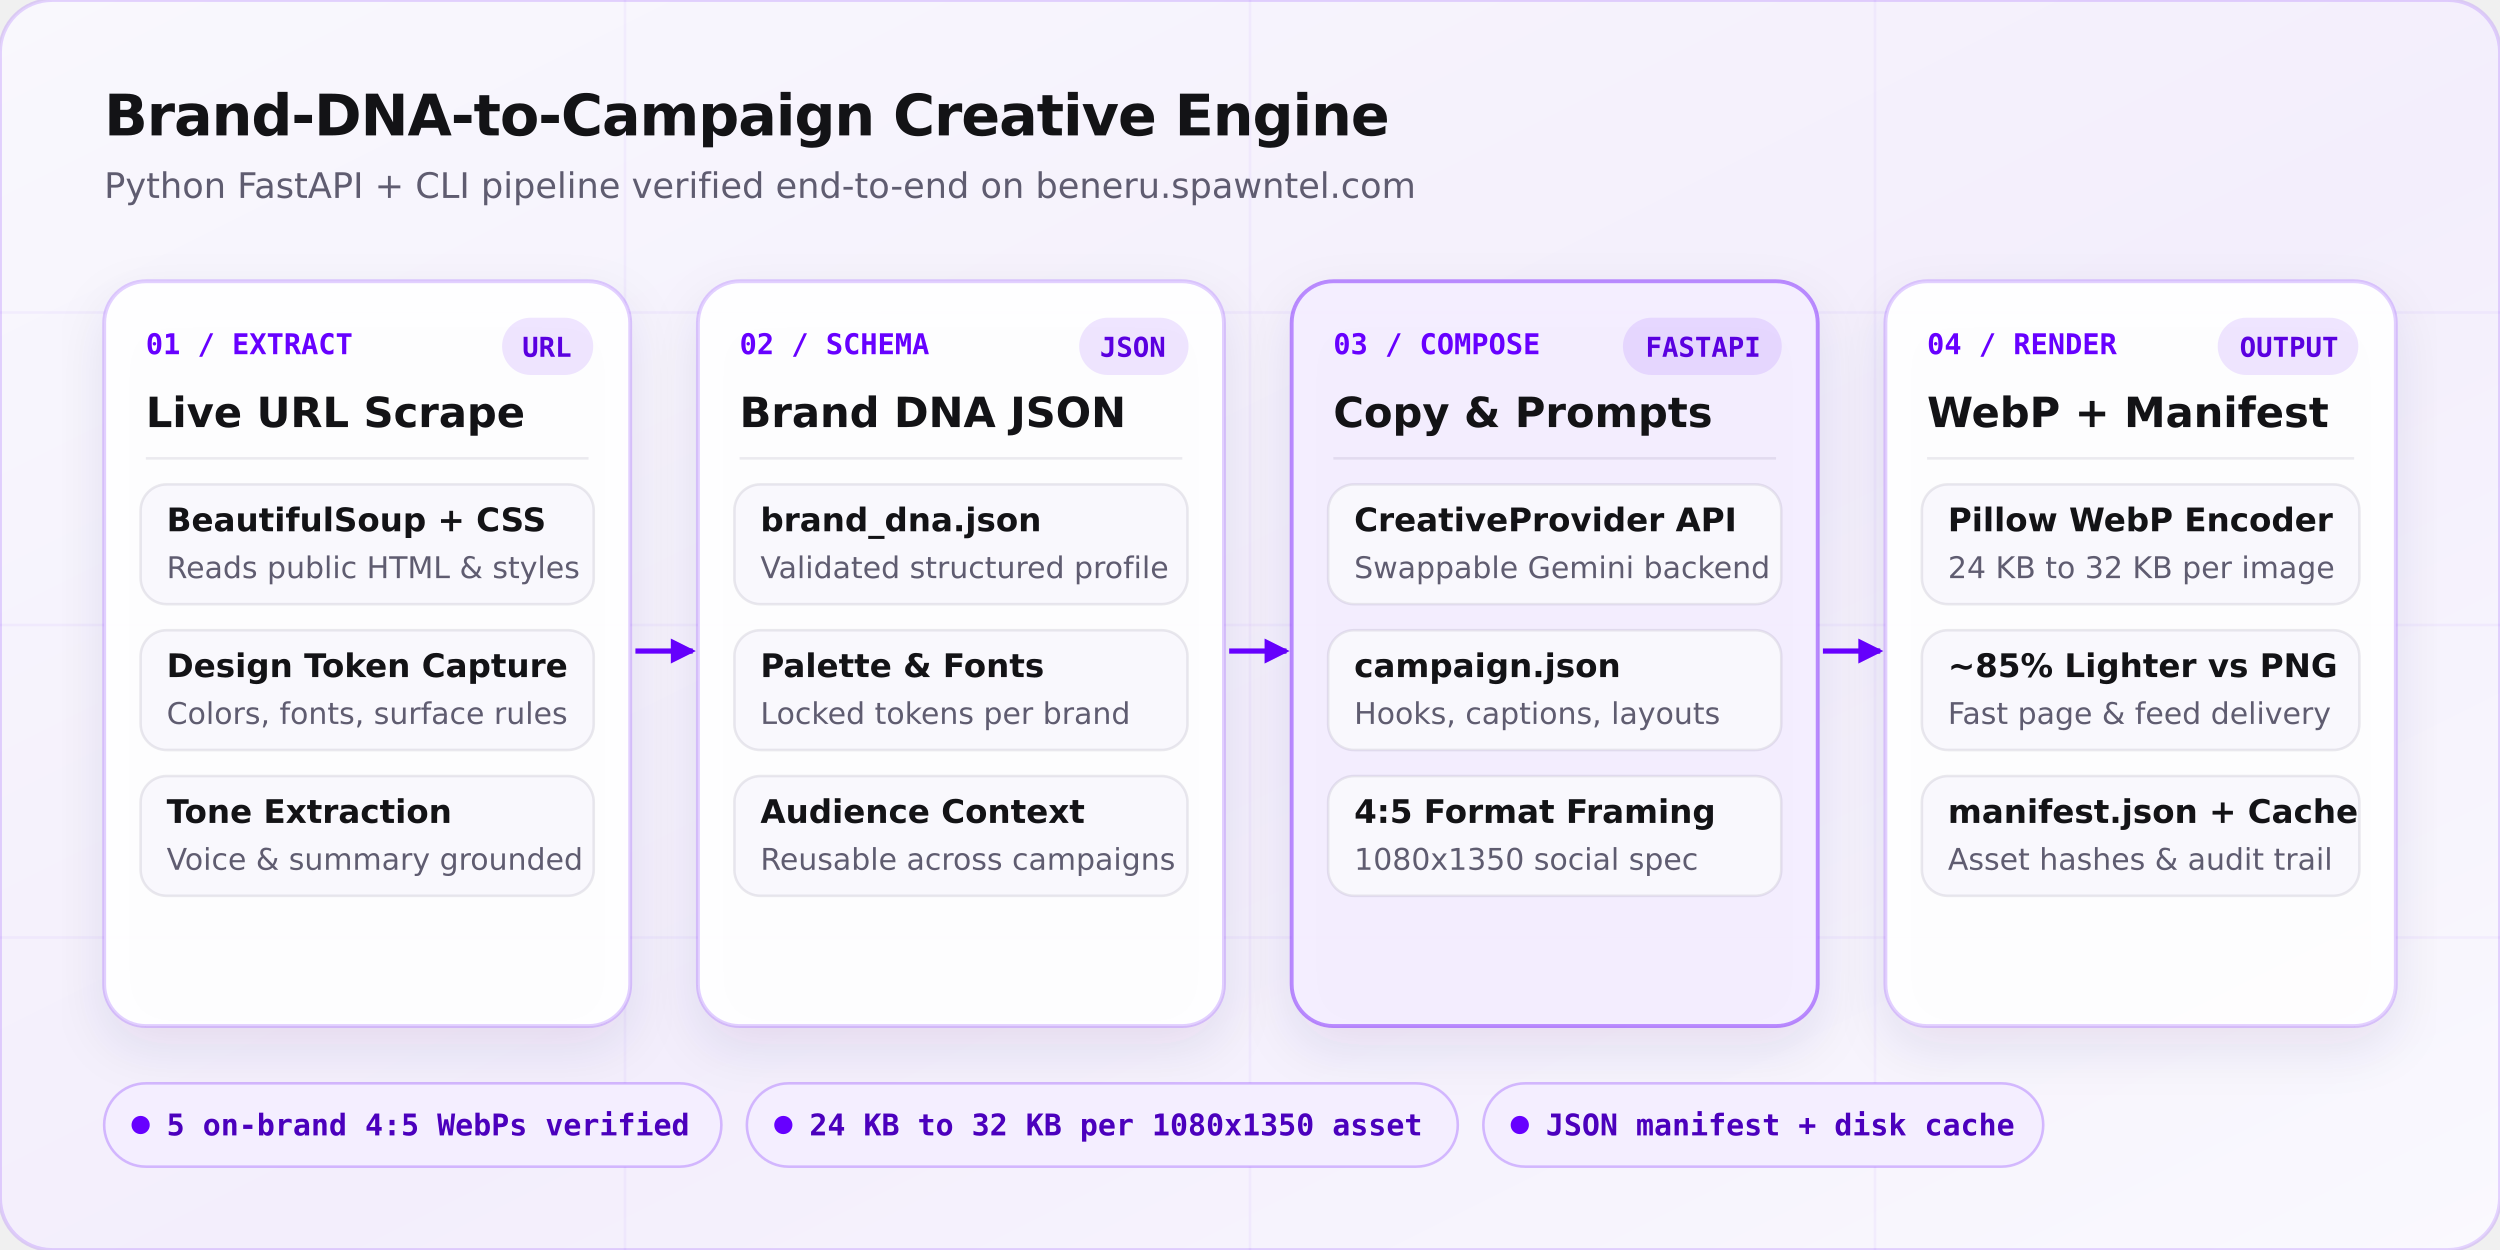
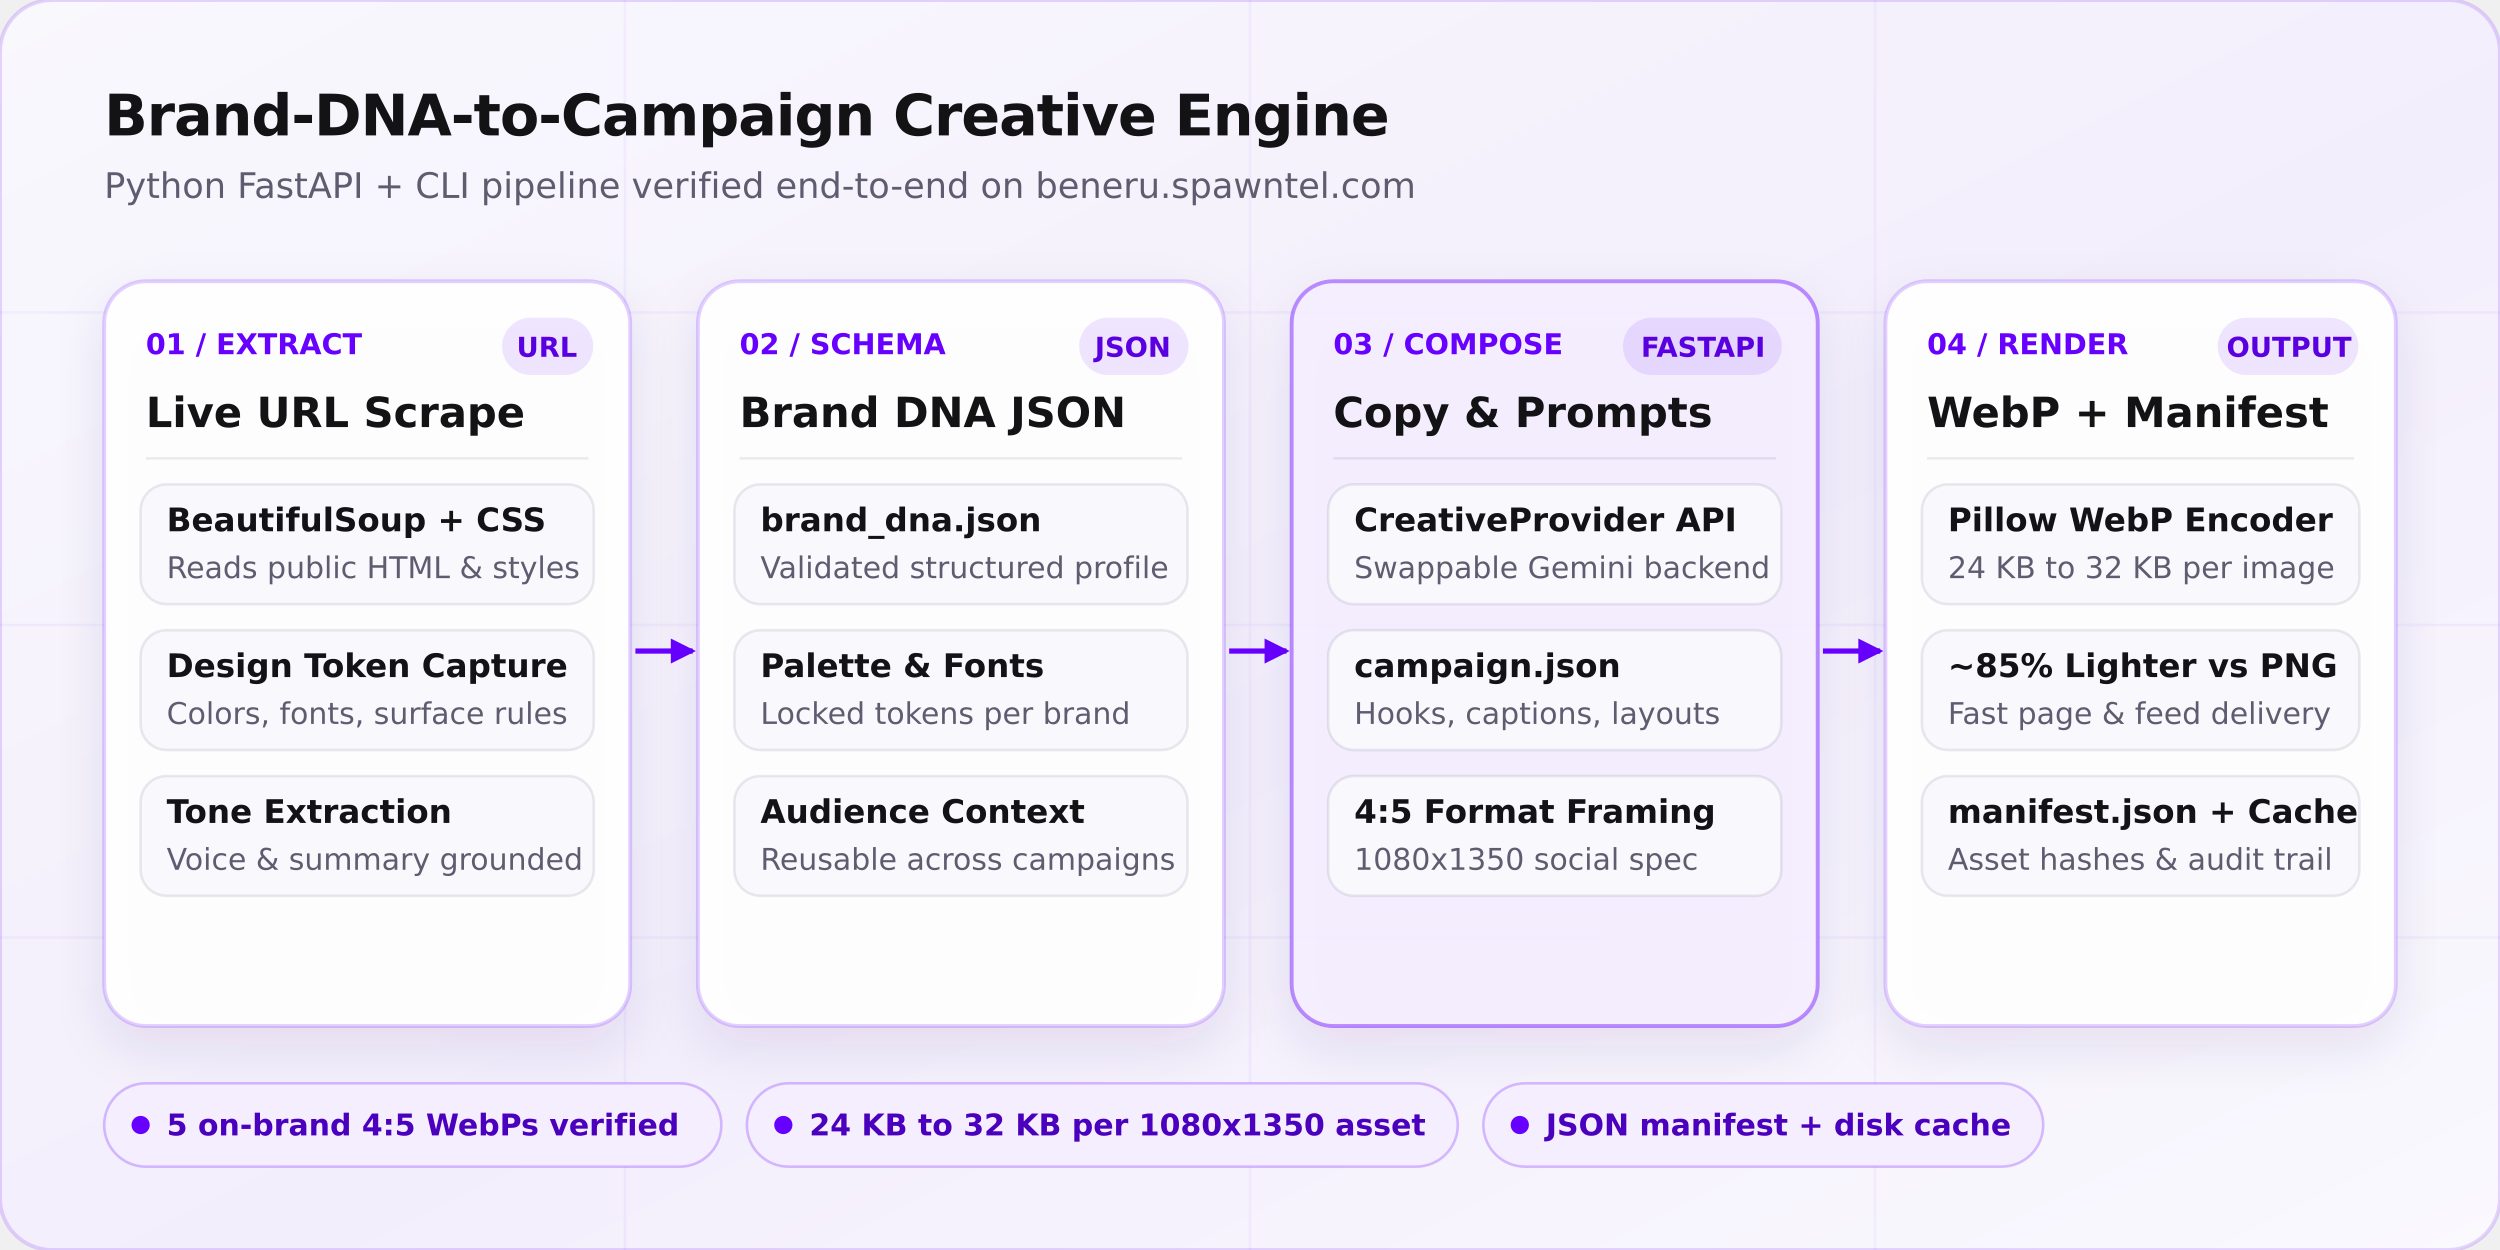
<svg xmlns="http://www.w3.org/2000/svg" viewBox="0 0 960 480" width="960" height="480" role="img" aria-label="Brand-DNA-to-Campaign Creative Engine">
  <defs>
    <linearGradient id="bgGrad" x1="0" y1="0" x2="1" y2="1">
      <stop offset="0%" stop-color="#F9F8FD" />
      <stop offset="55%" stop-color="#F3EEFC" />
      <stop offset="100%" stop-color="#FAF9FE" />
    </linearGradient>
    <filter id="cardShadow" x="-8%" y="-8%" width="116%" height="124%">
      <feDropShadow dx="0" dy="8" stdDeviation="10" flood-color="#2E106C" flood-opacity="0.10" />
    </filter>
    <marker id="arrow" viewBox="0 0 10 10" refX="8" refY="5" markerWidth="6" markerHeight="6" orient="auto-start-reverse">
      <path d="M 1 1 L 9 5 L 1 9 z" fill="#6700FF" />
    </marker>
  </defs>
  <rect width="960" height="480" rx="20" fill="url(#bgGrad)" stroke="#6700FF" stroke-opacity="0.16" stroke-width="1.5" />
  <g opacity="0.28" stroke="#6700FF" stroke-opacity="0.14" stroke-width="1">
    <line x1="0" y1="120" x2="960" y2="120" />
    <line x1="0" y1="240" x2="960" y2="240" />
    <line x1="0" y1="360" x2="960" y2="360" />
    <line x1="240" y1="0" x2="240" y2="480" />
    <line x1="480" y1="0" x2="480" y2="480" />
    <line x1="720" y1="0" x2="720" y2="480" />
  </g>
  <text x="40" y="52" font-family="'Poppins', 'General Sans', 'DM Sans', ui-sans-serif, system-ui, -apple-system, 'Segoe UI', 'DejaVu Sans', sans-serif" font-size="22" font-weight="750" letter-spacing="-0.4" fill="#131316">Brand-DNA-to-Campaign Creative Engine</text>
  <text x="40" y="76" font-family="'Poppins', 'General Sans', 'DM Sans', ui-sans-serif, system-ui, -apple-system, 'Segoe UI', 'DejaVu Sans', sans-serif" font-size="13.5" font-weight="500" fill="#5F5C70">Python FastAPI + CLI pipeline verified end-to-end on beneru.spawntel.com</text>
  <g filter="url(#cardShadow)">
    <rect x="40" y="108" width="202" height="286" rx="16" fill="#FFFFFF" fill-opacity="0.92" stroke="#6700FF" stroke-opacity="0.18" stroke-width="1.5" />
  </g>
-   <text x="56" y="136" font-family="'JetBrains Mono', ui-monospace, 'SFMono-Regular', 'DejaVu Sans Mono', monospace" font-size="11" font-weight="700" fill="#6700FF">01 / EXTRACT</text>
+   <text x="56" y="136" font-family="'General Sans', 'DM Sans', ui-sans-serif, system-ui, -apple-system, 'Segoe UI', 'DejaVu Sans', sans-serif" font-size="11" font-weight="700" fill="#6700FF">01 / EXTRACT</text>
  <rect x="192.8" y="122" width="35" height="22" rx="11" fill="#6700FF" fill-opacity="0.10" />
-   <text x="210" y="137" text-anchor="middle" font-family="'JetBrains Mono', ui-monospace, 'SFMono-Regular', 'DejaVu Sans Mono', monospace" font-size="10.5" font-weight="700" fill="#5A00E0">URL</text>
+   <text x="210" y="137" text-anchor="middle" font-family="'General Sans', 'DM Sans', ui-sans-serif, system-ui, -apple-system, 'Segoe UI', 'DejaVu Sans', sans-serif" font-size="10.5" font-weight="700" fill="#5A00E0">URL</text>
  <text x="56" y="164" font-family="'Poppins', 'General Sans', 'DM Sans', ui-sans-serif, system-ui, -apple-system, 'Segoe UI', 'DejaVu Sans', sans-serif" font-size="16" font-weight="750" fill="#131316">Live URL Scrape</text>
  <line x1="56" y1="176" x2="226" y2="176" stroke="#221844" stroke-opacity="0.08" stroke-width="1" />
  <rect x="54" y="186" width="174" height="46" rx="10" fill="#F9F8FD" stroke="#221844" stroke-opacity="0.09" stroke-width="1" />
  <text x="64" y="204" font-family="'Poppins', 'General Sans', 'DM Sans', ui-sans-serif, system-ui, -apple-system, 'Segoe UI', 'DejaVu Sans', sans-serif" font-size="12.5" font-weight="700" fill="#131316">BeautifulSoup + CSS</text>
  <text x="64" y="222" font-family="'Poppins', 'General Sans', 'DM Sans', ui-sans-serif, system-ui, -apple-system, 'Segoe UI', 'DejaVu Sans', sans-serif" font-size="11.5" font-weight="400" fill="#5F5C70">Reads public HTML &amp; styles</text>
  <rect x="54" y="242" width="174" height="46" rx="10" fill="#F9F8FD" stroke="#221844" stroke-opacity="0.09" stroke-width="1" />
  <text x="64" y="260" font-family="'Poppins', 'General Sans', 'DM Sans', ui-sans-serif, system-ui, -apple-system, 'Segoe UI', 'DejaVu Sans', sans-serif" font-size="12.5" font-weight="700" fill="#131316">Design Token Capture</text>
  <text x="64" y="278" font-family="'Poppins', 'General Sans', 'DM Sans', ui-sans-serif, system-ui, -apple-system, 'Segoe UI', 'DejaVu Sans', sans-serif" font-size="11.5" font-weight="400" fill="#5F5C70">Colors, fonts, surface rules</text>
  <rect x="54" y="298" width="174" height="46" rx="10" fill="#F9F8FD" stroke="#221844" stroke-opacity="0.09" stroke-width="1" />
  <text x="64" y="316" font-family="'Poppins', 'General Sans', 'DM Sans', ui-sans-serif, system-ui, -apple-system, 'Segoe UI', 'DejaVu Sans', sans-serif" font-size="12.5" font-weight="700" fill="#131316">Tone Extraction</text>
  <text x="64" y="334" font-family="'Poppins', 'General Sans', 'DM Sans', ui-sans-serif, system-ui, -apple-system, 'Segoe UI', 'DejaVu Sans', sans-serif" font-size="11.5" font-weight="400" fill="#5F5C70">Voice &amp; summary grounded</text>
  <line x1="244" y1="250" x2="266" y2="250" stroke="#6700FF" stroke-width="2" marker-end="url(#arrow)" />
  <g filter="url(#cardShadow)">
    <rect x="268" y="108" width="202" height="286" rx="16" fill="#FFFFFF" fill-opacity="0.92" stroke="#6700FF" stroke-opacity="0.18" stroke-width="1.5" />
  </g>
-   <text x="284" y="136" font-family="'JetBrains Mono', ui-monospace, 'SFMono-Regular', 'DejaVu Sans Mono', monospace" font-size="11" font-weight="700" fill="#6700FF">02 / SCHEMA</text>
+   <text x="284" y="136" font-family="'General Sans', 'DM Sans', ui-sans-serif, system-ui, -apple-system, 'Segoe UI', 'DejaVu Sans', sans-serif" font-size="11" font-weight="700" fill="#6700FF">02 / SCHEMA</text>
  <rect x="414.4" y="122" width="42" height="22" rx="11" fill="#6700FF" fill-opacity="0.10" />
-   <text x="435" y="137" text-anchor="middle" font-family="'JetBrains Mono', ui-monospace, 'SFMono-Regular', 'DejaVu Sans Mono', monospace" font-size="10.5" font-weight="700" fill="#5A00E0">JSON</text>
+   <text x="435" y="137" text-anchor="middle" font-family="'General Sans', 'DM Sans', ui-sans-serif, system-ui, -apple-system, 'Segoe UI', 'DejaVu Sans', sans-serif" font-size="10.5" font-weight="700" fill="#5A00E0">JSON</text>
  <text x="284" y="164" font-family="'Poppins', 'General Sans', 'DM Sans', ui-sans-serif, system-ui, -apple-system, 'Segoe UI', 'DejaVu Sans', sans-serif" font-size="16" font-weight="750" fill="#131316">Brand DNA JSON</text>
  <line x1="284" y1="176" x2="454" y2="176" stroke="#221844" stroke-opacity="0.08" stroke-width="1" />
  <rect x="282" y="186" width="174" height="46" rx="10" fill="#F9F8FD" stroke="#221844" stroke-opacity="0.09" stroke-width="1" />
  <text x="292" y="204" font-family="'Poppins', 'General Sans', 'DM Sans', ui-sans-serif, system-ui, -apple-system, 'Segoe UI', 'DejaVu Sans', sans-serif" font-size="12.5" font-weight="700" fill="#131316">brand_dna.json</text>
  <text x="292" y="222" font-family="'Poppins', 'General Sans', 'DM Sans', ui-sans-serif, system-ui, -apple-system, 'Segoe UI', 'DejaVu Sans', sans-serif" font-size="11.5" font-weight="400" fill="#5F5C70">Validated structured profile</text>
  <rect x="282" y="242" width="174" height="46" rx="10" fill="#F9F8FD" stroke="#221844" stroke-opacity="0.09" stroke-width="1" />
  <text x="292" y="260" font-family="'Poppins', 'General Sans', 'DM Sans', ui-sans-serif, system-ui, -apple-system, 'Segoe UI', 'DejaVu Sans', sans-serif" font-size="12.5" font-weight="700" fill="#131316">Palette &amp; Fonts</text>
  <text x="292" y="278" font-family="'Poppins', 'General Sans', 'DM Sans', ui-sans-serif, system-ui, -apple-system, 'Segoe UI', 'DejaVu Sans', sans-serif" font-size="11.5" font-weight="400" fill="#5F5C70">Locked tokens per brand</text>
  <rect x="282" y="298" width="174" height="46" rx="10" fill="#F9F8FD" stroke="#221844" stroke-opacity="0.09" stroke-width="1" />
  <text x="292" y="316" font-family="'Poppins', 'General Sans', 'DM Sans', ui-sans-serif, system-ui, -apple-system, 'Segoe UI', 'DejaVu Sans', sans-serif" font-size="12.5" font-weight="700" fill="#131316">Audience Context</text>
  <text x="292" y="334" font-family="'Poppins', 'General Sans', 'DM Sans', ui-sans-serif, system-ui, -apple-system, 'Segoe UI', 'DejaVu Sans', sans-serif" font-size="11.5" font-weight="400" fill="#5F5C70">Reusable across campaigns</text>
  <line x1="472" y1="250" x2="494" y2="250" stroke="#6700FF" stroke-width="2" marker-end="url(#arrow)" />
  <g filter="url(#cardShadow)">
    <rect x="496" y="108" width="202" height="286" rx="16" fill="#F4EEFF" fill-opacity="0.92" stroke="#6700FF" stroke-opacity="0.42" stroke-width="1.5" />
  </g>
-   <text x="512" y="136" font-family="'JetBrains Mono', ui-monospace, 'SFMono-Regular', 'DejaVu Sans Mono', monospace" font-size="11" font-weight="700" fill="#6700FF">03 / COMPOSE</text>
+   <text x="512" y="136" font-family="'General Sans', 'DM Sans', ui-sans-serif, system-ui, -apple-system, 'Segoe UI', 'DejaVu Sans', sans-serif" font-size="11" font-weight="700" fill="#6700FF">03 / COMPOSE</text>
  <rect x="623.2" y="122" width="61" height="22" rx="11" fill="#6700FF" fill-opacity="0.10" />
-   <text x="654" y="137" text-anchor="middle" font-family="'JetBrains Mono', ui-monospace, 'SFMono-Regular', 'DejaVu Sans Mono', monospace" font-size="10.5" font-weight="700" fill="#5A00E0">FASTAPI</text>
+   <text x="654" y="137" text-anchor="middle" font-family="'General Sans', 'DM Sans', ui-sans-serif, system-ui, -apple-system, 'Segoe UI', 'DejaVu Sans', sans-serif" font-size="10.5" font-weight="700" fill="#5A00E0">FASTAPI</text>
  <text x="512" y="164" font-family="'Poppins', 'General Sans', 'DM Sans', ui-sans-serif, system-ui, -apple-system, 'Segoe UI', 'DejaVu Sans', sans-serif" font-size="16" font-weight="750" fill="#131316">Copy &amp; Prompts</text>
  <line x1="512" y1="176" x2="682" y2="176" stroke="#221844" stroke-opacity="0.08" stroke-width="1" />
  <rect x="510" y="186" width="174" height="46" rx="10" fill="#F9F8FD" stroke="#221844" stroke-opacity="0.09" stroke-width="1" />
  <text x="520" y="204" font-family="'Poppins', 'General Sans', 'DM Sans', ui-sans-serif, system-ui, -apple-system, 'Segoe UI', 'DejaVu Sans', sans-serif" font-size="12.5" font-weight="700" fill="#131316">CreativeProvider API</text>
  <text x="520" y="222" font-family="'Poppins', 'General Sans', 'DM Sans', ui-sans-serif, system-ui, -apple-system, 'Segoe UI', 'DejaVu Sans', sans-serif" font-size="11.5" font-weight="400" fill="#5F5C70">Swappable Gemini backend</text>
  <rect x="510" y="242" width="174" height="46" rx="10" fill="#F9F8FD" stroke="#221844" stroke-opacity="0.09" stroke-width="1" />
  <text x="520" y="260" font-family="'Poppins', 'General Sans', 'DM Sans', ui-sans-serif, system-ui, -apple-system, 'Segoe UI', 'DejaVu Sans', sans-serif" font-size="12.5" font-weight="700" fill="#131316">campaign.json</text>
  <text x="520" y="278" font-family="'Poppins', 'General Sans', 'DM Sans', ui-sans-serif, system-ui, -apple-system, 'Segoe UI', 'DejaVu Sans', sans-serif" font-size="11.5" font-weight="400" fill="#5F5C70">Hooks, captions, layouts</text>
  <rect x="510" y="298" width="174" height="46" rx="10" fill="#F9F8FD" stroke="#221844" stroke-opacity="0.09" stroke-width="1" />
  <text x="520" y="316" font-family="'Poppins', 'General Sans', 'DM Sans', ui-sans-serif, system-ui, -apple-system, 'Segoe UI', 'DejaVu Sans', sans-serif" font-size="12.5" font-weight="700" fill="#131316">4:5 Format Framing</text>
  <text x="520" y="334" font-family="'Poppins', 'General Sans', 'DM Sans', ui-sans-serif, system-ui, -apple-system, 'Segoe UI', 'DejaVu Sans', sans-serif" font-size="11.5" font-weight="400" fill="#5F5C70">1080x1350 social spec</text>
  <line x1="700" y1="250" x2="722" y2="250" stroke="#6700FF" stroke-width="2" marker-end="url(#arrow)" />
  <g filter="url(#cardShadow)">
    <rect x="724" y="108" width="196" height="286" rx="16" fill="#FFFFFF" fill-opacity="0.92" stroke="#6700FF" stroke-opacity="0.18" stroke-width="1.5" />
  </g>
-   <text x="740" y="136" font-family="'JetBrains Mono', ui-monospace, 'SFMono-Regular', 'DejaVu Sans Mono', monospace" font-size="11" font-weight="700" fill="#6700FF">04 / RENDER</text>
+   <text x="740" y="136" font-family="'General Sans', 'DM Sans', ui-sans-serif, system-ui, -apple-system, 'Segoe UI', 'DejaVu Sans', sans-serif" font-size="11" font-weight="700" fill="#6700FF">04 / RENDER</text>
  <rect x="851.6" y="122" width="54" height="22" rx="11" fill="#6700FF" fill-opacity="0.10" />
-   <text x="879" y="137" text-anchor="middle" font-family="'JetBrains Mono', ui-monospace, 'SFMono-Regular', 'DejaVu Sans Mono', monospace" font-size="10.5" font-weight="700" fill="#5A00E0">OUTPUT</text>
+   <text x="879" y="137" text-anchor="middle" font-family="'General Sans', 'DM Sans', ui-sans-serif, system-ui, -apple-system, 'Segoe UI', 'DejaVu Sans', sans-serif" font-size="10.5" font-weight="700" fill="#5A00E0">OUTPUT</text>
  <text x="740" y="164" font-family="'Poppins', 'General Sans', 'DM Sans', ui-sans-serif, system-ui, -apple-system, 'Segoe UI', 'DejaVu Sans', sans-serif" font-size="16" font-weight="750" fill="#131316">WebP + Manifest</text>
  <line x1="740" y1="176" x2="904" y2="176" stroke="#221844" stroke-opacity="0.08" stroke-width="1" />
  <rect x="738" y="186" width="168" height="46" rx="10" fill="#F9F8FD" stroke="#221844" stroke-opacity="0.09" stroke-width="1" />
  <text x="748" y="204" font-family="'Poppins', 'General Sans', 'DM Sans', ui-sans-serif, system-ui, -apple-system, 'Segoe UI', 'DejaVu Sans', sans-serif" font-size="12.5" font-weight="700" fill="#131316">Pillow WebP Encoder</text>
  <text x="748" y="222" font-family="'Poppins', 'General Sans', 'DM Sans', ui-sans-serif, system-ui, -apple-system, 'Segoe UI', 'DejaVu Sans', sans-serif" font-size="11.5" font-weight="400" fill="#5F5C70">24 KB to 32 KB per image</text>
  <rect x="738" y="242" width="168" height="46" rx="10" fill="#F9F8FD" stroke="#221844" stroke-opacity="0.09" stroke-width="1" />
  <text x="748" y="260" font-family="'Poppins', 'General Sans', 'DM Sans', ui-sans-serif, system-ui, -apple-system, 'Segoe UI', 'DejaVu Sans', sans-serif" font-size="12.5" font-weight="700" fill="#131316">~85% Lighter vs PNG</text>
  <text x="748" y="278" font-family="'Poppins', 'General Sans', 'DM Sans', ui-sans-serif, system-ui, -apple-system, 'Segoe UI', 'DejaVu Sans', sans-serif" font-size="11.5" font-weight="400" fill="#5F5C70">Fast page &amp; feed delivery</text>
  <rect x="738" y="298" width="168" height="46" rx="10" fill="#F9F8FD" stroke="#221844" stroke-opacity="0.09" stroke-width="1" />
  <text x="748" y="316" font-family="'Poppins', 'General Sans', 'DM Sans', ui-sans-serif, system-ui, -apple-system, 'Segoe UI', 'DejaVu Sans', sans-serif" font-size="12.5" font-weight="700" fill="#131316">manifest.json + Cache</text>
  <text x="748" y="334" font-family="'Poppins', 'General Sans', 'DM Sans', ui-sans-serif, system-ui, -apple-system, 'Segoe UI', 'DejaVu Sans', sans-serif" font-size="11.5" font-weight="400" fill="#5F5C70">Asset hashes &amp; audit trail</text>
  <rect x="40" y="416" width="237" height="32" rx="16" fill="#F4EEFF" stroke="#6700FF" stroke-opacity="0.24" stroke-width="1" />
  <circle cx="54" cy="432" r="3.5" fill="#6700FF" />
-   <text x="64" y="436" font-family="'JetBrains Mono', ui-monospace, 'SFMono-Regular', 'DejaVu Sans Mono', monospace" font-size="11.5" font-weight="600" fill="#4B00BD">5 on-brand 4:5 WebPs verified</text>
+   <text x="64" y="436" font-family="'General Sans', 'DM Sans', ui-sans-serif, system-ui, -apple-system, 'Segoe UI', 'DejaVu Sans', sans-serif" font-size="11.5" font-weight="600" fill="#4B00BD">5 on-brand 4:5 WebPs verified</text>
  <rect x="286.8" y="416" width="273" height="32" rx="16" fill="#F4EEFF" stroke="#6700FF" stroke-opacity="0.24" stroke-width="1" />
  <circle cx="300.8" cy="432" r="3.5" fill="#6700FF" />
-   <text x="310.8" y="436" font-family="'JetBrains Mono', ui-monospace, 'SFMono-Regular', 'DejaVu Sans Mono', monospace" font-size="11.5" font-weight="600" fill="#4B00BD">24 KB to 32 KB per 1080x1350 asset</text>
+   <text x="310.8" y="436" font-family="'General Sans', 'DM Sans', ui-sans-serif, system-ui, -apple-system, 'Segoe UI', 'DejaVu Sans', sans-serif" font-size="11.5" font-weight="600" fill="#4B00BD">24 KB to 32 KB per 1080x1350 asset</text>
  <rect x="569.6" y="416" width="215" height="32" rx="16" fill="#F4EEFF" stroke="#6700FF" stroke-opacity="0.24" stroke-width="1" />
  <circle cx="583.6" cy="432" r="3.5" fill="#6700FF" />
-   <text x="593.6" y="436" font-family="'JetBrains Mono', ui-monospace, 'SFMono-Regular', 'DejaVu Sans Mono', monospace" font-size="11.5" font-weight="600" fill="#4B00BD">JSON manifest + disk cache</text>
+   <text x="593.6" y="436" font-family="'General Sans', 'DM Sans', ui-sans-serif, system-ui, -apple-system, 'Segoe UI', 'DejaVu Sans', sans-serif" font-size="11.5" font-weight="600" fill="#4B00BD">JSON manifest + disk cache</text>
</svg>
